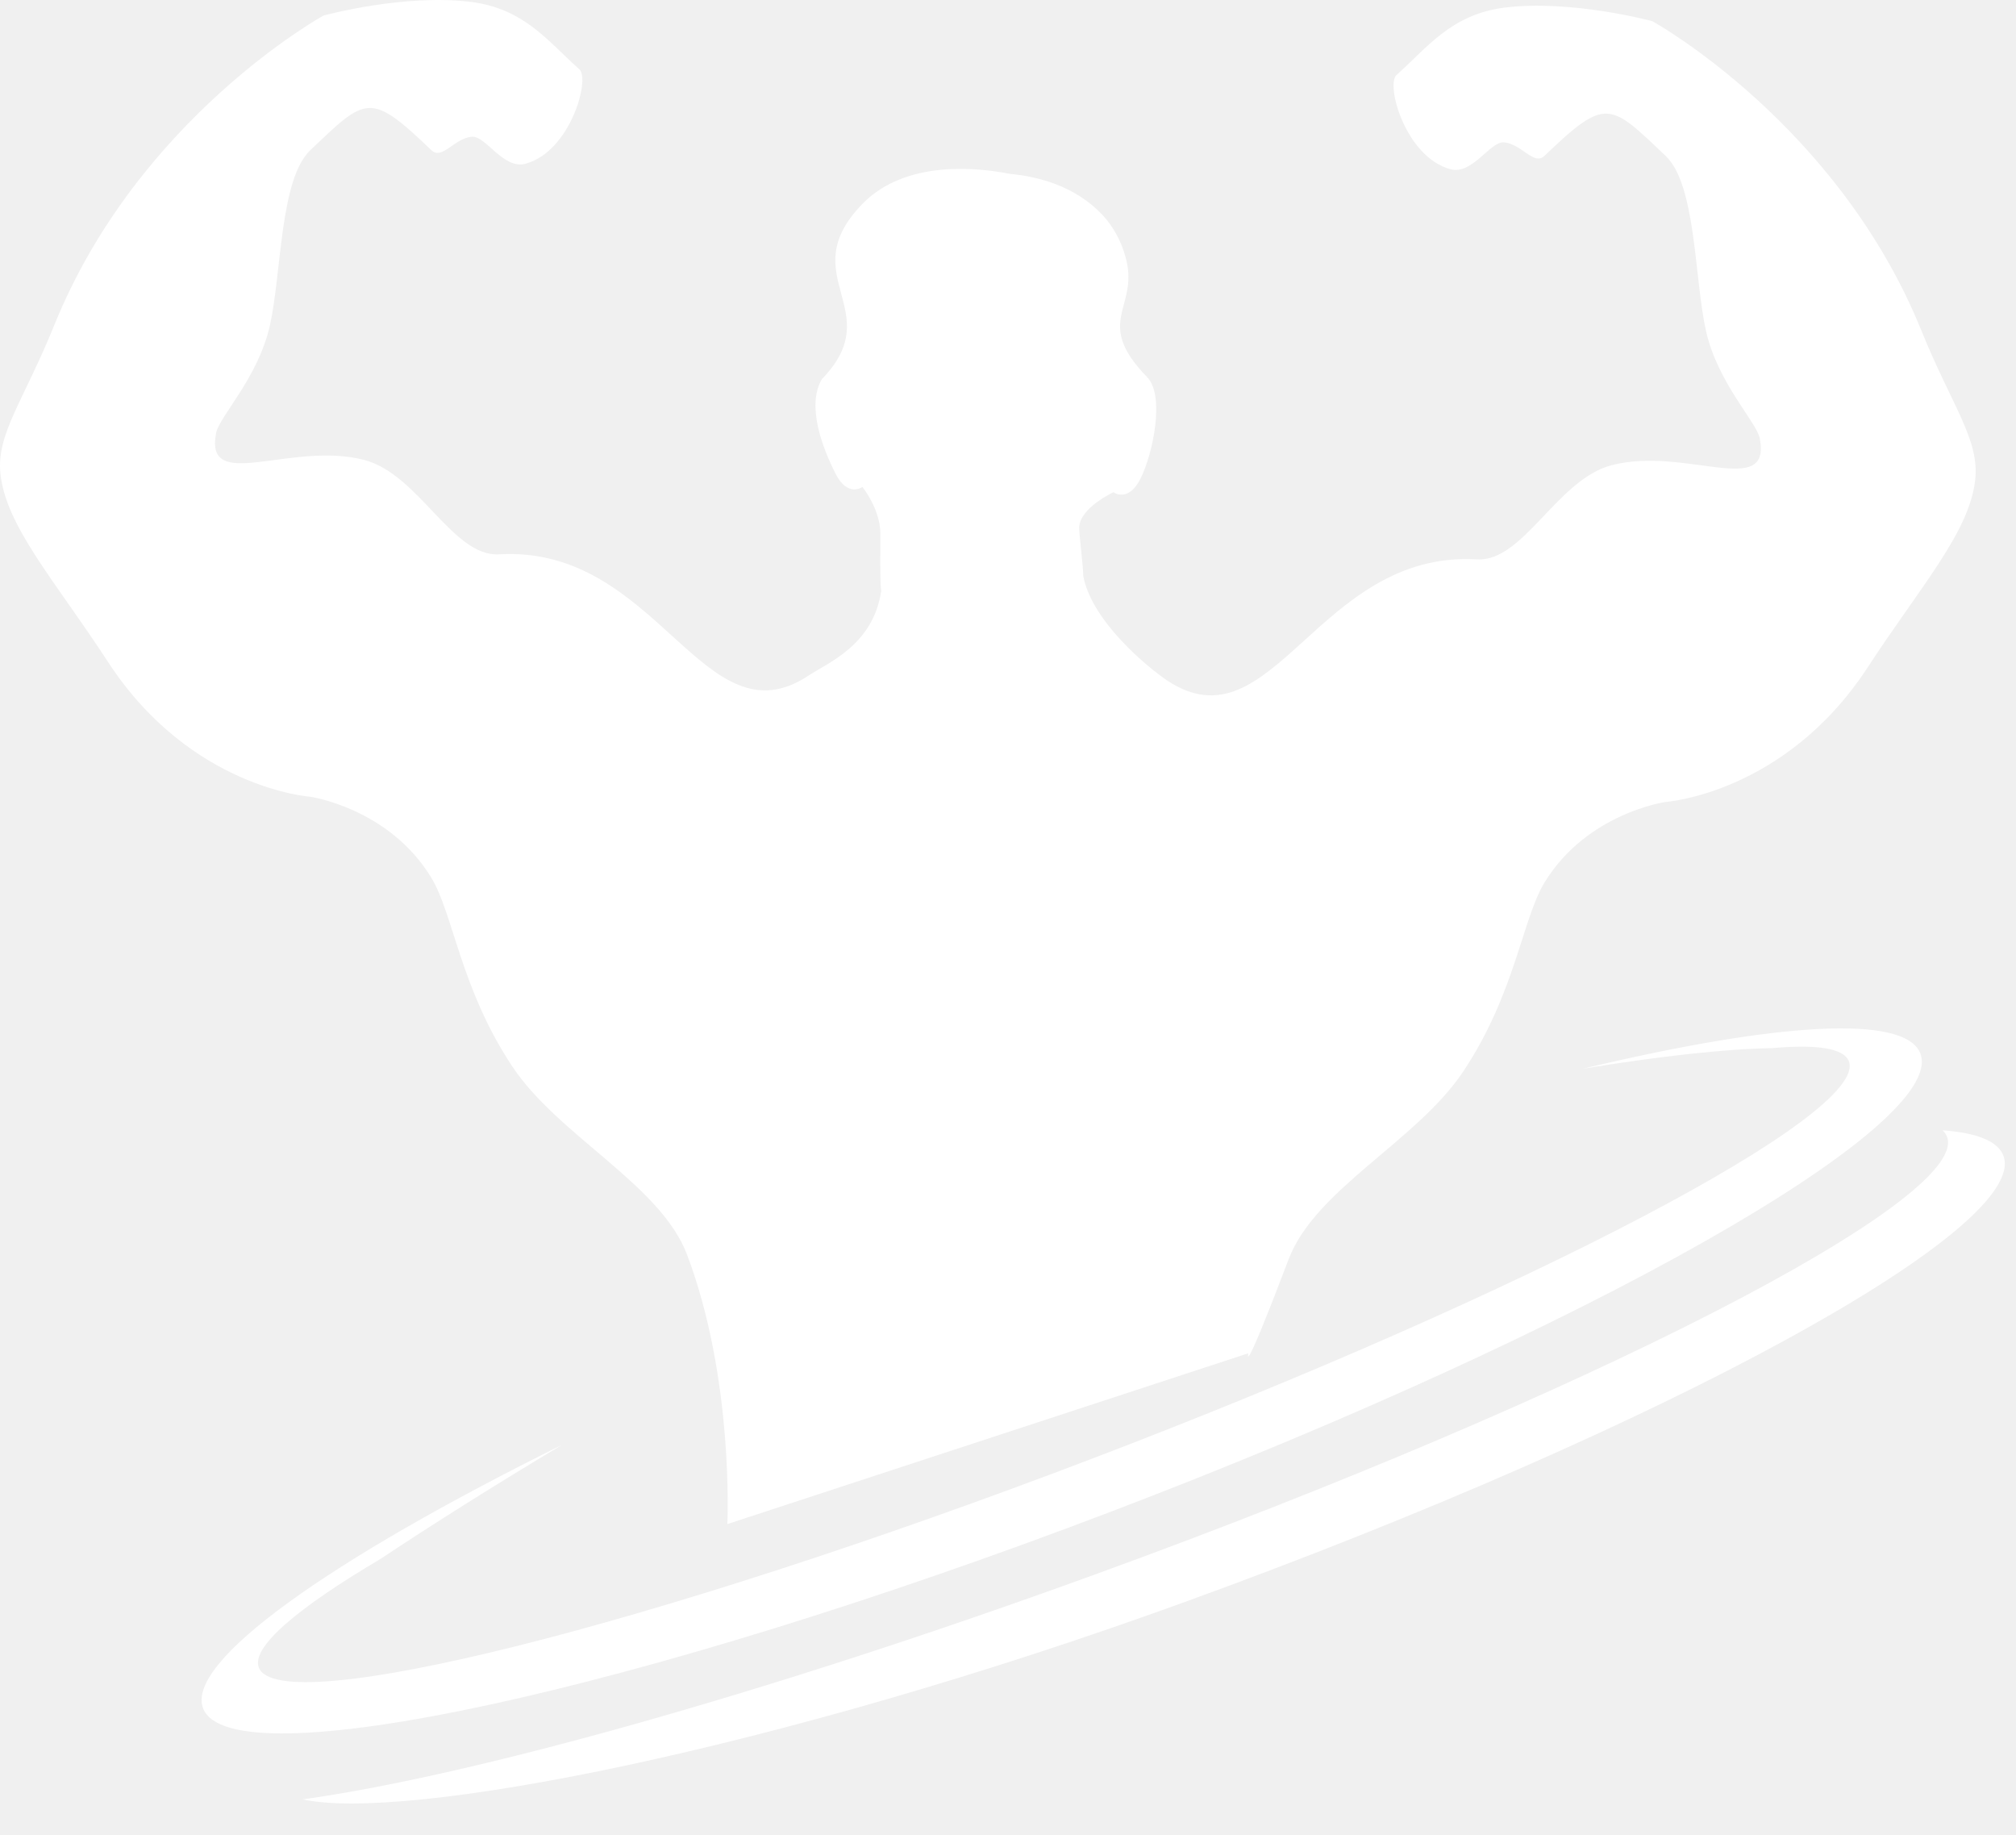
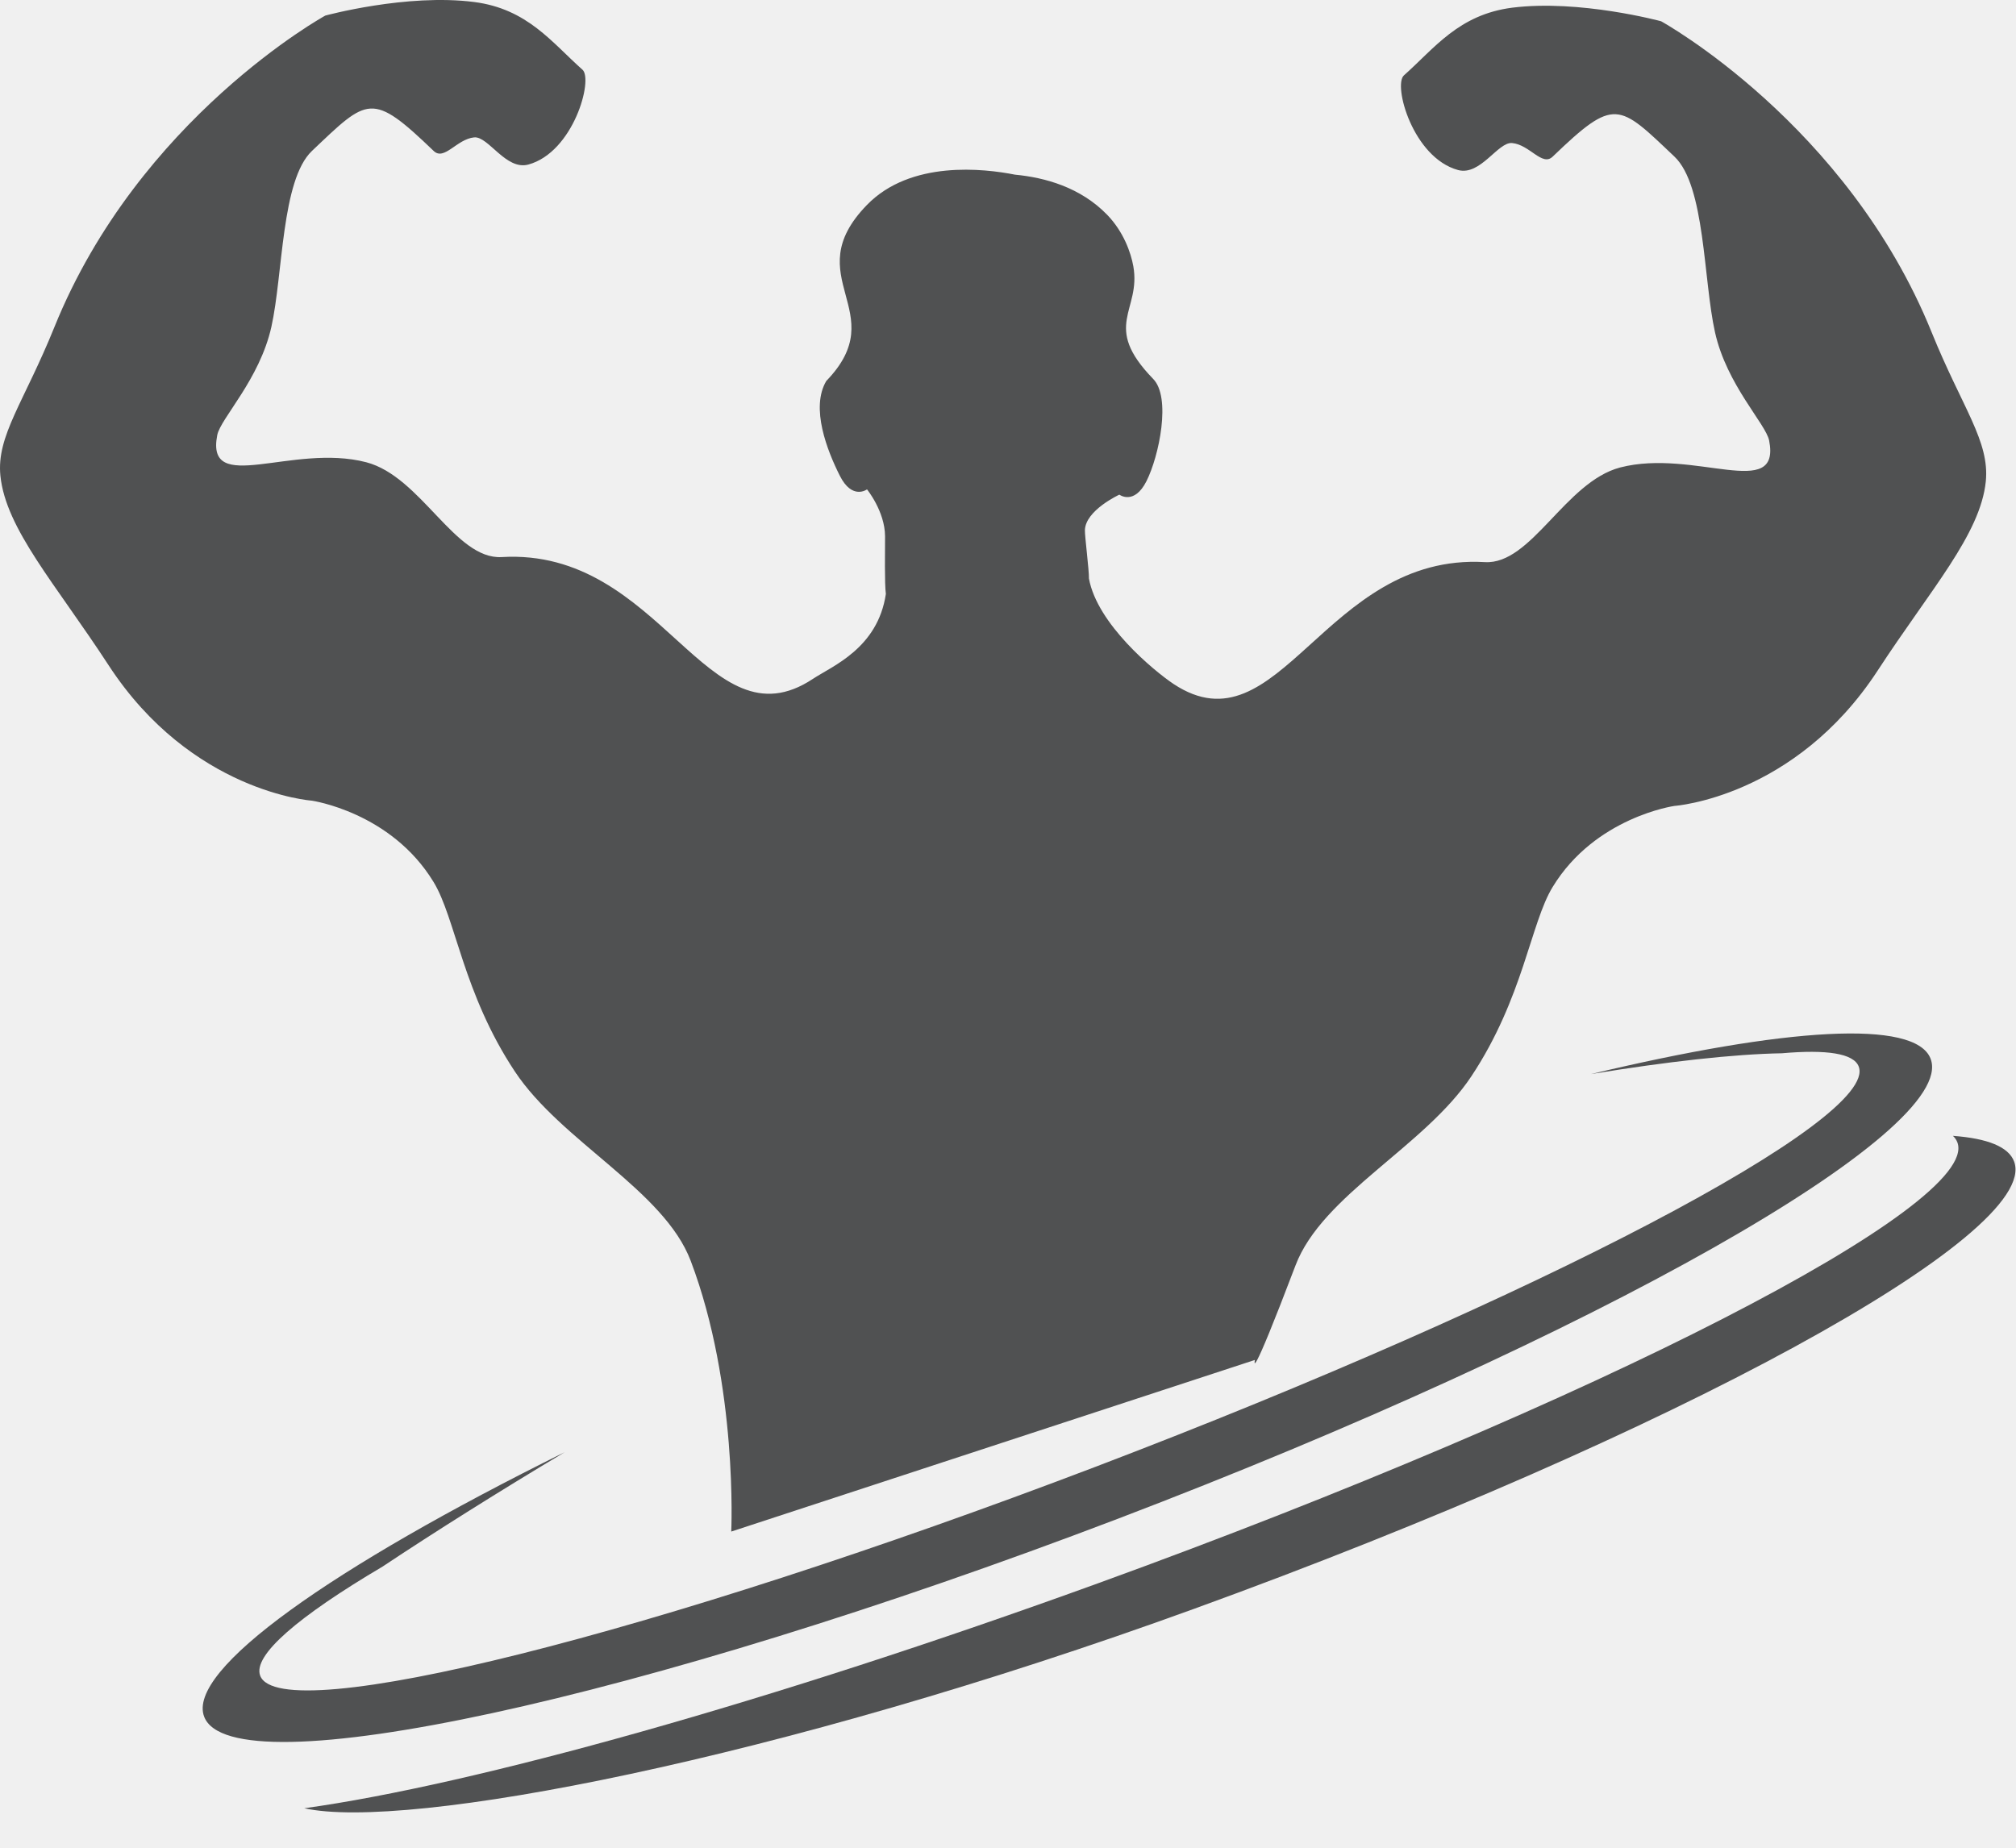
- <svg xmlns="http://www.w3.org/2000/svg" width="100" height="91" viewBox="0 0 100 91" fill="none">
-   <path d="M81.96 1.05C81.96 1.05 91.14 6.1 95.31 16.4C96.82 20.13 98.18 21.77 97.98 23.76C97.71 26.38 95.26 29.08 92.64 33.1C88.55 39.36 82.62 39.77 82.62 39.77C82.62 39.77 78.71 40.32 76.61 43.77C75.52 45.55 75.16 49.25 72.6 53.11C70.3 56.58 65.24 58.96 63.92 62.45C61.58 68.61 61.92 67.11 61.92 67.11L36.08 75.58C36.08 75.58 36.42 68.39 34.08 62.22C32.76 58.73 27.7 56.34 25.4 52.87C22.84 49.01 22.48 45.3 21.39 43.52C19.29 40.07 15.38 39.51 15.38 39.51C15.38 39.51 9.45 39.1 5.36 32.83C2.74 28.81 0.29 26.11 0.02 23.48C-0.18 21.51 1.18 19.86 2.69 16.13C6.86 5.82 16.05 0.77 16.05 0.77C16.05 0.77 20.07 -0.33 23.4 0.1C26.03 0.44 27.23 2.1 28.74 3.44C29.28 3.92 28.3 7.51 26.07 8.12C24.96 8.42 24.1 6.72 23.4 6.78C22.54 6.86 21.92 7.95 21.4 7.45C18.33 4.5 18.16 4.82 15.39 7.45C13.88 8.89 13.97 13.52 13.39 16.13C12.81 18.73 10.88 20.65 10.72 21.47C10.13 24.49 14.41 21.86 18.07 22.81C20.78 23.52 22.45 27.62 24.75 27.49C32.65 27.02 34.88 36.97 40.11 33.5C41.08 32.86 43.31 31.99 43.71 29.31C43.64 28.83 43.67 27.11 43.67 26.46C43.66 25.23 42.78 24.15 42.78 24.15C42.78 24.15 42.05 24.69 41.44 23.48C40.82 22.25 39.98 20.13 40.77 18.8C44.09 15.37 39.3 13.7 42.77 10.12C44.93 7.89 48.56 8.32 50.08 8.62C51.56 8.76 53.31 9.24 54.63 10.6C55.44 11.44 55.8 12.47 55.92 13.14C56.31 15.35 54.34 16.06 56.89 18.69C57.8 19.6 57.19 22.51 56.57 23.74C55.96 24.95 55.23 24.41 55.23 24.41C55.23 24.41 53.56 25.18 53.53 26.16C53.52 26.45 53.74 28.15 53.73 28.55C54.14 30.8 56.93 33.1 57.9 33.75C63.13 37.21 65.36 27.28 73.26 27.74C75.56 27.88 77.23 23.78 79.94 23.07C83.6 22.12 87.88 24.76 87.29 21.74C87.13 20.92 85.2 19 84.62 16.4C84.04 13.8 84.14 9.17 82.62 7.73C79.85 5.1 79.68 4.78 76.61 7.73C76.09 8.23 75.48 7.14 74.61 7.06C73.91 6.99 73.05 8.69 71.94 8.39C69.71 7.78 68.73 4.2 69.27 3.72C70.78 2.38 71.97 0.72 74.61 0.38C77.94 -0.04 81.96 1.05 81.96 1.05Z" fill="white" />
-   <path fill-rule="evenodd" clip-rule="evenodd" d="M54.243 78.107C78.751 69.206 97.706 59.479 96.581 56.382C96.536 56.26 96.462 56.15 96.358 56.052C98.062 56.177 99.113 56.592 99.379 57.324C100.685 60.921 82.563 70.803 58.901 79.397C38.27 86.891 20.028 90.346 15.013 89.233C23.335 88.08 37.967 84.019 54.243 78.107Z" fill="white" />
-   <path fill-rule="evenodd" clip-rule="evenodd" d="M95.257 52.248C96.62 55.824 78.656 65.99 55.133 74.956C31.61 83.921 11.435 88.29 10.073 84.715C9.193 82.408 16.359 77.357 27.872 71.656C24.632 73.596 21.513 75.553 18.877 77.307C14.714 79.768 12.456 81.692 12.838 82.693C13.83 85.296 32.29 80.677 54.07 72.376C75.85 64.074 92.702 55.235 91.71 52.632C91.463 51.982 90.127 51.782 87.923 51.977C85.55 52.017 82.266 52.386 78.502 53.003C88.064 50.718 94.508 50.281 95.257 52.248Z" fill="white" />
+ <svg xmlns="http://www.w3.org/2000/svg" width="60" height="55" viewBox="0 0 60 55" fill="none">
+   <path d="M49.438 0.633C49.438 0.633 54.975 3.679 57.49 9.892C58.401 12.142 59.221 13.131 59.101 14.332C58.938 15.912 57.46 17.541 55.88 19.965C53.413 23.741 49.836 23.989 49.836 23.989C49.836 23.989 47.477 24.321 46.21 26.402C45.553 27.475 45.336 29.707 43.792 32.035C42.404 34.129 39.352 35.564 38.556 37.669C37.144 41.385 37.349 40.48 37.349 40.48L21.763 45.589C21.763 45.589 21.968 41.252 20.557 37.531C19.76 35.425 16.708 33.984 15.321 31.891C13.777 29.562 13.56 27.325 12.902 26.251C11.635 24.17 9.277 23.832 9.277 23.832C9.277 23.832 5.7 23.585 3.233 19.803C1.653 17.378 0.175 15.749 0.012 14.163C-0.109 12.975 0.712 11.979 1.622 9.729C4.138 3.51 9.681 0.464 9.681 0.464C9.681 0.464 12.106 -0.199 14.114 0.06C15.701 0.265 16.425 1.267 17.336 2.075C17.661 2.364 17.07 4.53 15.725 4.898C15.056 5.079 14.537 4.053 14.114 4.089C13.596 4.138 13.222 4.795 12.908 4.494C11.056 2.714 10.954 2.907 9.283 4.494C8.372 5.362 8.426 8.155 8.077 9.729C7.727 11.298 6.563 12.456 6.466 12.95C6.11 14.772 8.692 13.186 10.899 13.759C12.534 14.187 13.541 16.66 14.929 16.582C19.694 16.298 21.039 22.3 24.194 20.207C24.779 19.821 26.124 19.296 26.365 17.679C26.323 17.39 26.341 16.352 26.341 15.96C26.335 15.218 25.804 14.567 25.804 14.567C25.804 14.567 25.364 14.893 24.996 14.163C24.622 13.421 24.115 12.142 24.592 11.34C26.595 9.271 23.705 8.264 25.798 6.104C27.101 4.759 29.291 5.018 30.208 5.199C31.1 5.284 32.156 5.573 32.952 6.394C33.441 6.9 33.658 7.522 33.73 7.926C33.966 9.259 32.777 9.687 34.316 11.274C34.864 11.822 34.496 13.578 34.122 14.32C33.755 15.05 33.314 14.724 33.314 14.724C33.314 14.724 32.307 15.188 32.289 15.779C32.283 15.954 32.415 16.98 32.409 17.221C32.657 18.578 34.34 19.965 34.925 20.358C38.079 22.445 39.425 16.455 44.19 16.732C45.577 16.817 46.584 14.344 48.219 13.915C50.427 13.342 53.008 14.935 52.653 13.113C52.556 12.619 51.392 11.46 51.042 9.892C50.692 8.324 50.752 5.531 49.836 4.663C48.165 3.076 48.062 2.883 46.21 4.663C45.897 4.964 45.529 4.307 45.004 4.258C44.582 4.216 44.063 5.242 43.394 5.061C42.048 4.693 41.457 2.533 41.783 2.244C42.694 1.435 43.412 0.434 45.004 0.229C47.013 -0.024 49.438 0.633 49.438 0.633Z" fill="#505152" />
+   <path fill-rule="evenodd" clip-rule="evenodd" d="M32.719 47.114C47.502 41.745 58.935 35.877 58.257 34.009C58.23 33.935 58.185 33.869 58.123 33.81C59.151 33.885 59.784 34.136 59.945 34.578C60.733 36.747 49.801 42.708 35.529 47.892C23.084 52.412 12.081 54.496 9.056 53.825C14.075 53.129 22.901 50.68 32.719 47.114Z" fill="#505152" />
+   <path fill-rule="evenodd" clip-rule="evenodd" d="M57.459 31.516C58.281 33.673 47.445 39.805 33.256 45.213C19.067 50.621 6.898 53.256 6.076 51.099C5.545 49.708 9.868 46.662 16.812 43.223C14.857 44.393 12.976 45.574 11.385 46.632C8.875 48.116 7.514 49.276 7.744 49.88C8.342 51.45 19.477 48.664 32.615 43.657C45.753 38.649 55.918 33.317 55.319 31.747C55.17 31.355 54.364 31.235 53.034 31.352C51.603 31.377 49.622 31.599 47.352 31.971C53.12 30.593 57.006 30.329 57.459 31.516Z" fill="#505152" />
</svg>
